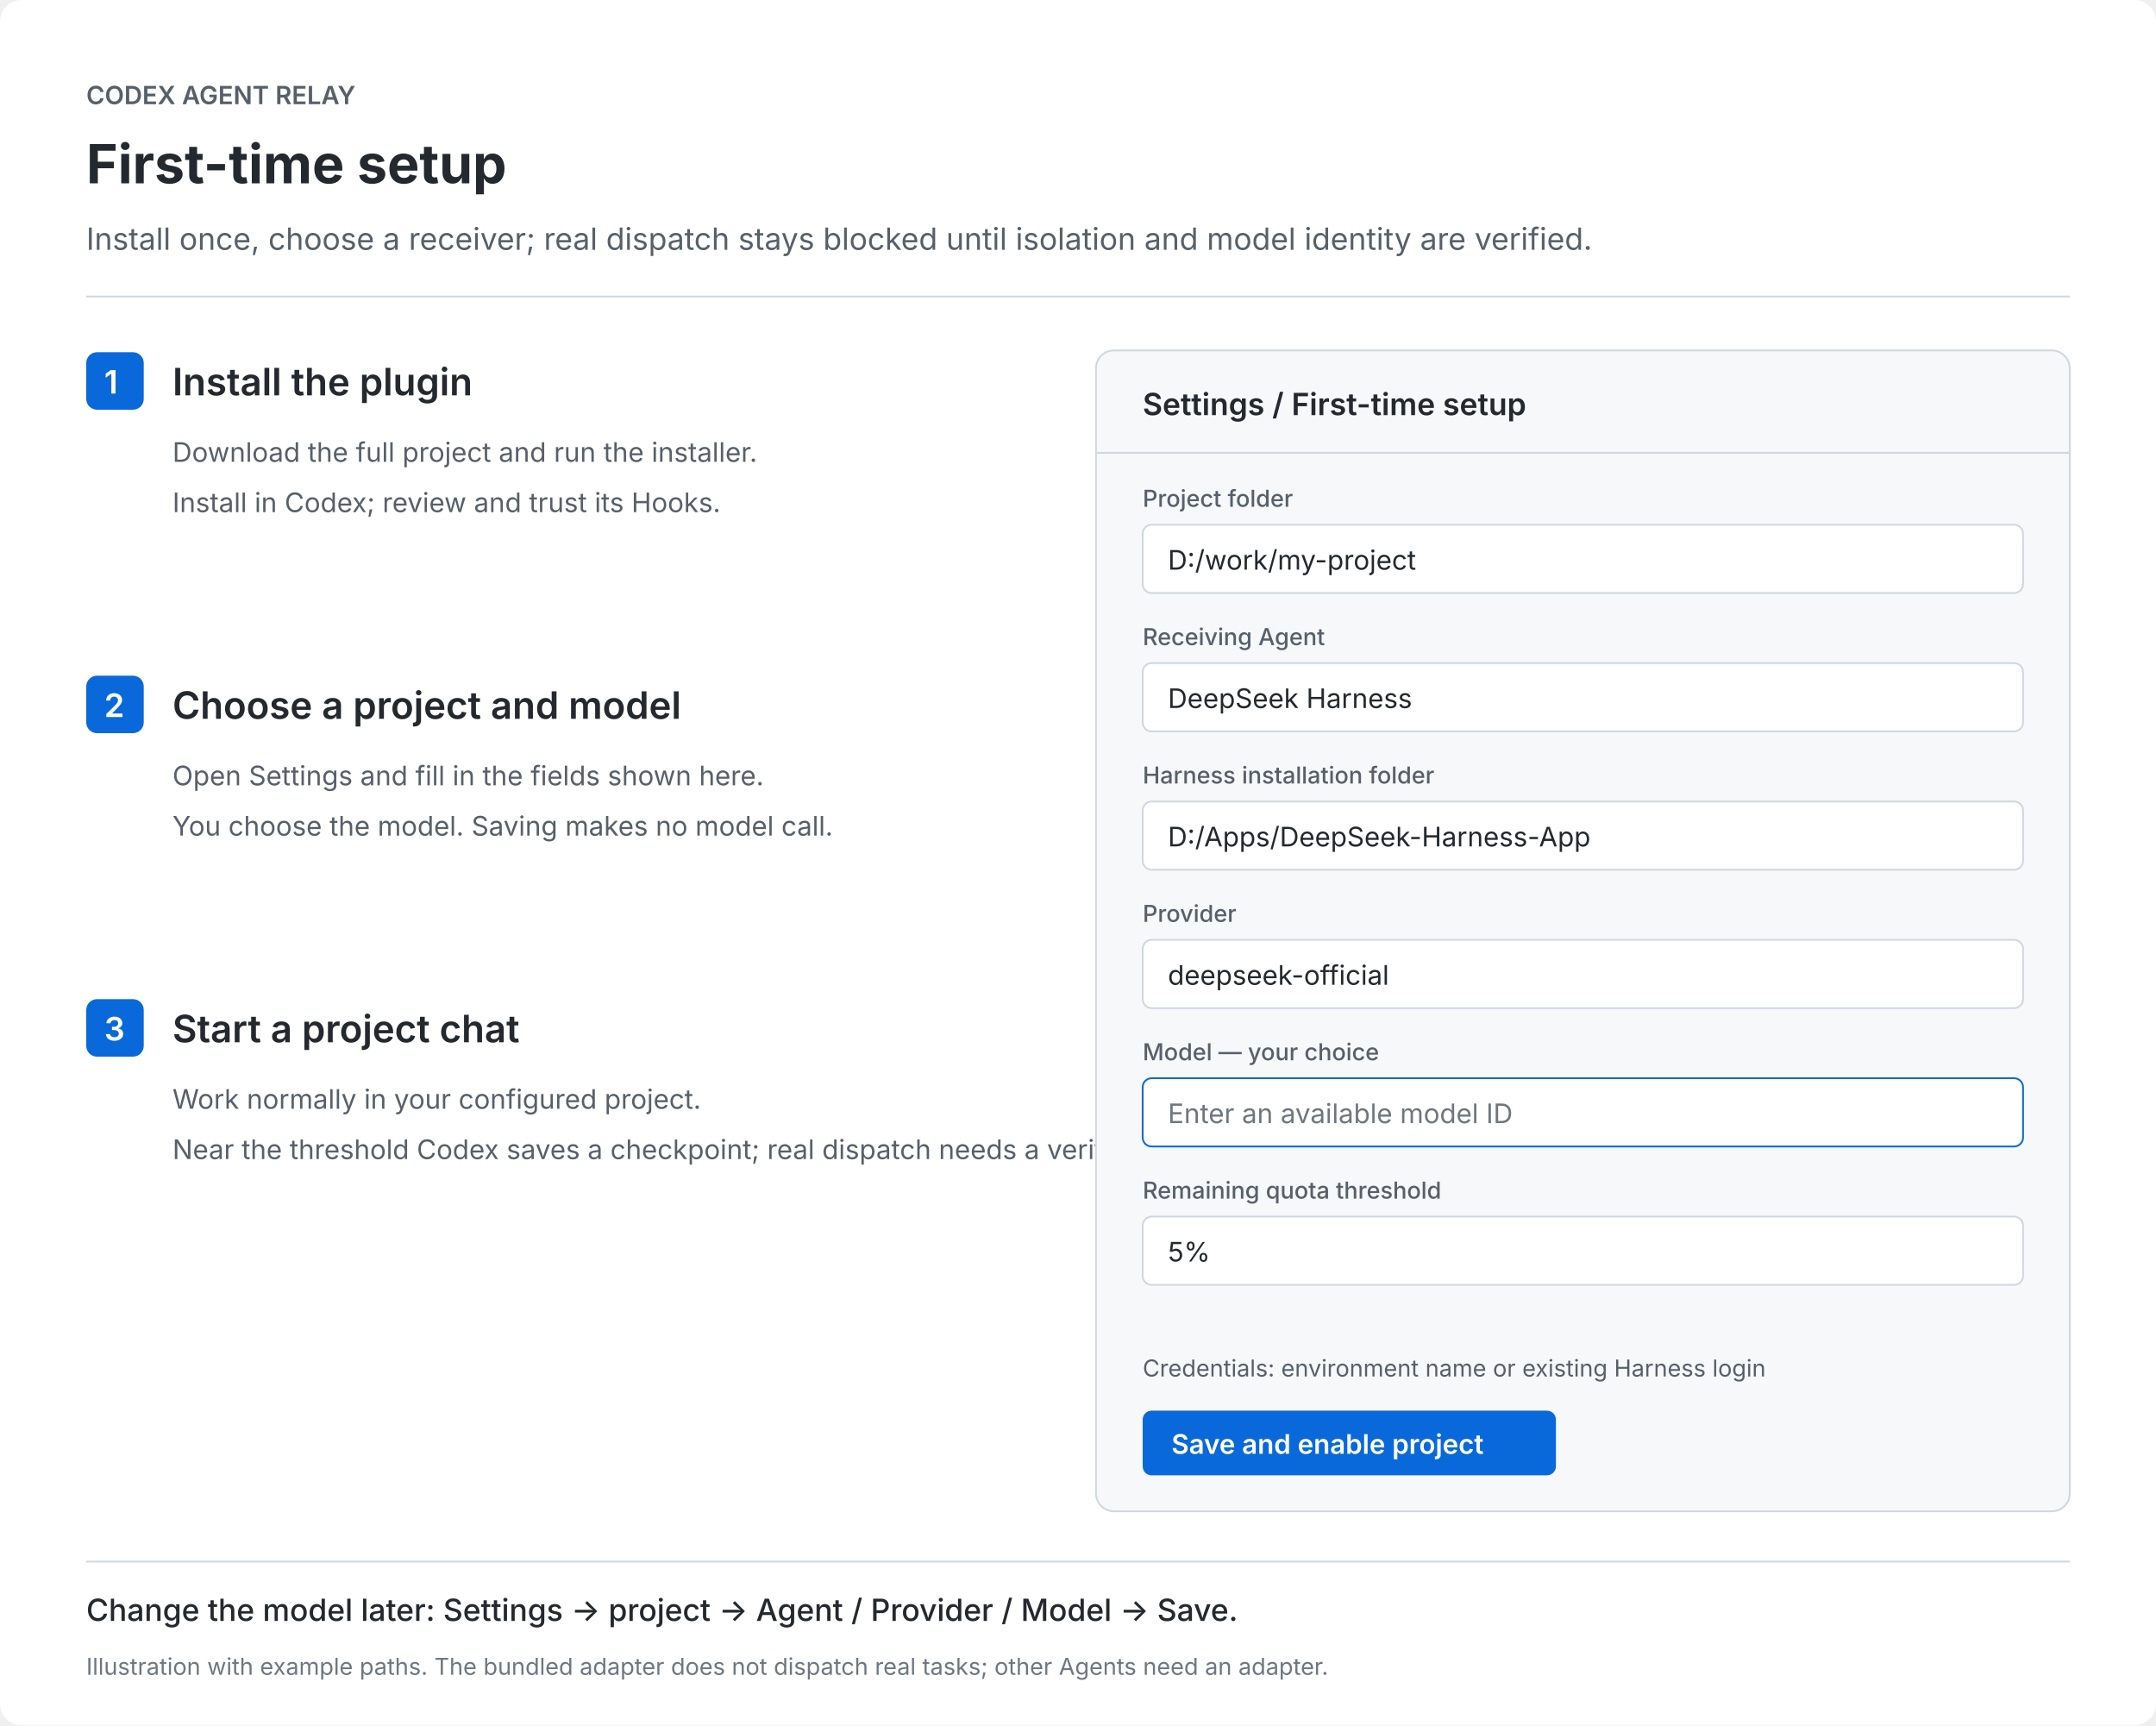
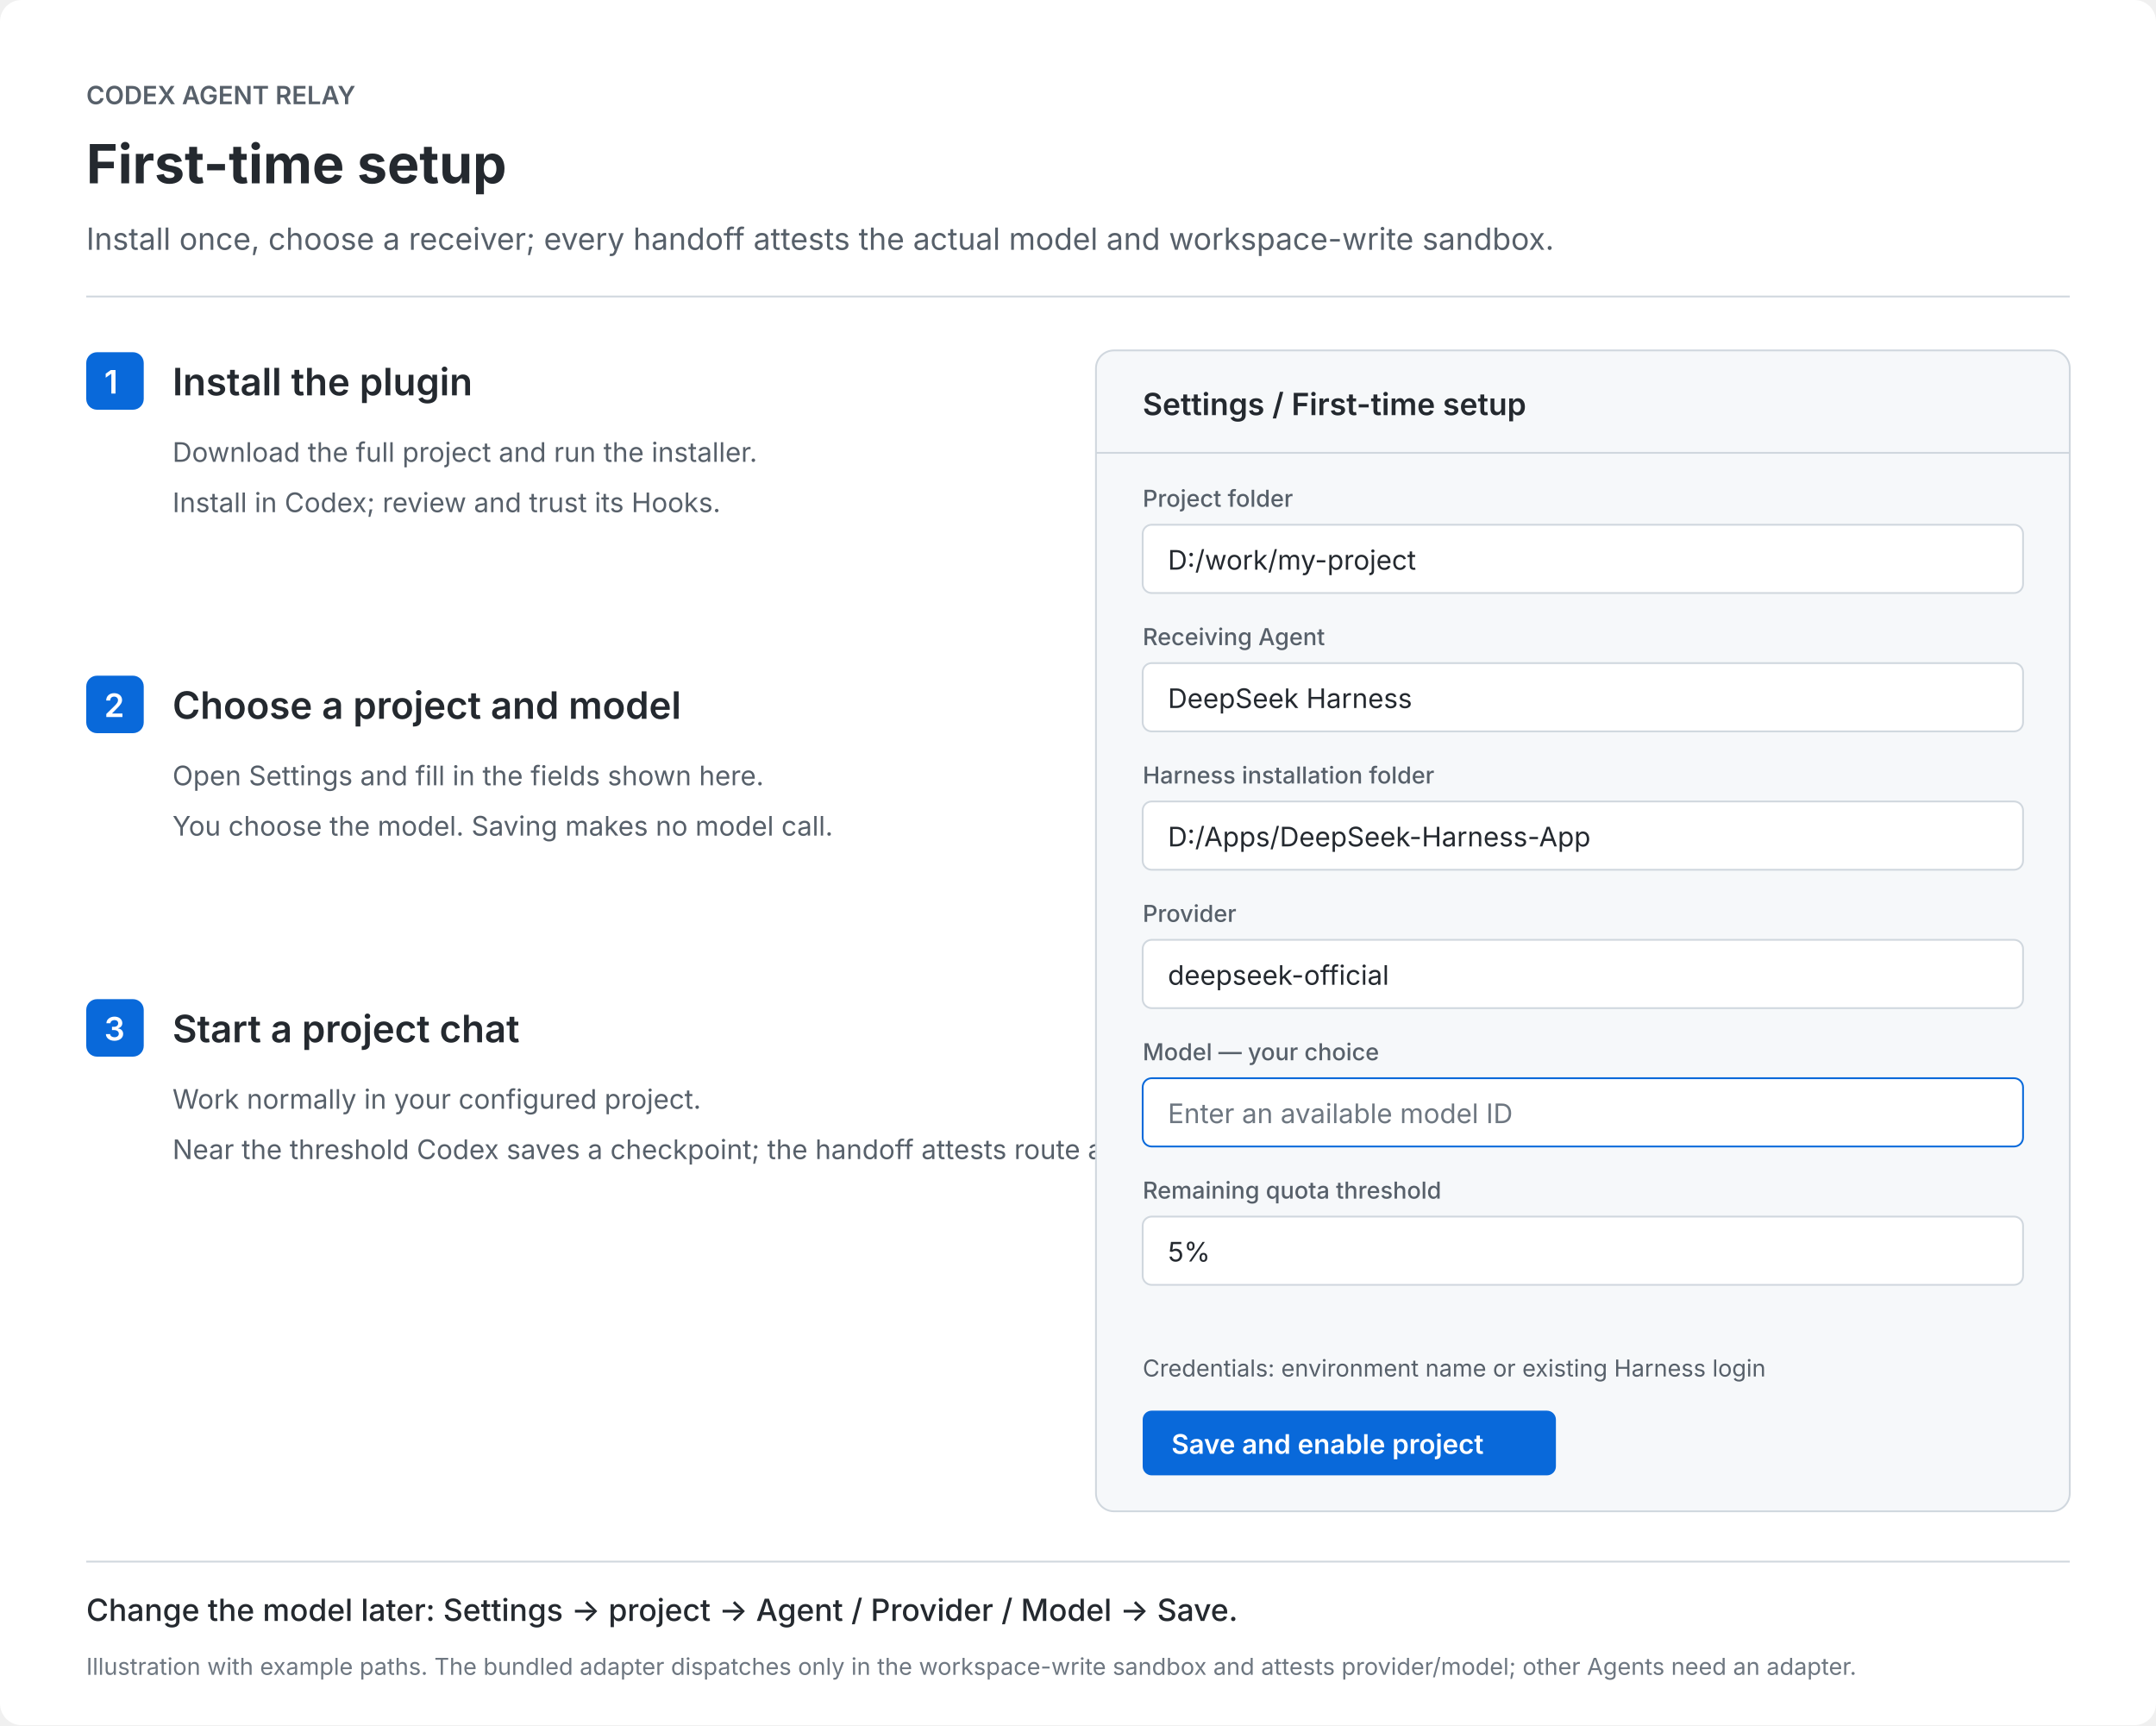
<svg xmlns="http://www.w3.org/2000/svg" width="1200" height="960" viewBox="0 0 1200 960" role="img" aria-labelledby="title desc">
  <rect width="1200" height="960" rx="12" fill="#ffffff" />
  <g font-family="-apple-system,BlinkMacSystemFont,'Segoe UI','Microsoft YaHei',sans-serif">
    <text x="48" y="58" font-size="14" fill="#57606a" font-weight="600">CODEX AGENT RELAY</text>
    <text x="48" y="102" font-size="30" fill="#24292f" font-weight="650">First-time setup</text>
-     <text x="48" y="139" font-size="17" fill="#57606a" font-weight="400">Install once, choose a receiver; real dispatch stays blocked until isolation and model identity are verified.</text>
+     <text x="48" y="139" font-size="17" fill="#57606a" font-weight="400">Install once, choose a receiver; every handoff attests the actual model and workspace-write sandbox.</text>
    <path d="M48 165H1152" stroke="#d0d7de" />
    <rect x="48" y="196" width="32" height="32" rx="6" fill="#0969da" />
    <text x="58" y="219" font-size="18" fill="white" font-weight="600">1</text>
    <text x="96" y="220" font-size="21" fill="#24292f" font-weight="600">Install the plugin</text>
    <text x="96" y="257" font-size="15" fill="#57606a" font-weight="400">Download the full project and run the installer.</text>
    <text x="96" y="285" font-size="15" fill="#57606a" font-weight="400">Install in Codex; review and trust its Hooks.</text>
    <rect x="48" y="376" width="32" height="32" rx="6" fill="#0969da" />
    <text x="58" y="399" font-size="18" fill="white" font-weight="600">2</text>
    <text x="96" y="400" font-size="21" fill="#24292f" font-weight="600">Choose a project and model</text>
    <text x="96" y="437" font-size="15" fill="#57606a" font-weight="400">Open Settings and fill in the fields shown here.</text>
    <text x="96" y="465" font-size="15" fill="#57606a" font-weight="400">You choose the model. Saving makes no model call.</text>
    <rect x="48" y="556" width="32" height="32" rx="6" fill="#0969da" />
    <text x="58" y="579" font-size="18" fill="white" font-weight="600">3</text>
    <text x="96" y="580" font-size="21" fill="#24292f" font-weight="600">Start a project chat</text>
    <text x="96" y="617" font-size="15" fill="#57606a" font-weight="400">Work normally in your configured project.</text>
-     <text x="96" y="645" font-size="15" fill="#57606a" font-weight="400">Near the threshold Codex saves a checkpoint; real dispatch needs a verified adapter.</text>
+     <text x="96" y="645" font-size="15" fill="#57606a" font-weight="400">Near the threshold Codex saves a checkpoint; the handoff attests route and sandbox.</text>
    <rect x="610" y="195" width="542" height="646" rx="10" fill="#f6f8fa" stroke="#d0d7de" />
    <text x="636" y="231" font-size="17" fill="#24292f" font-weight="600">Settings / First-time setup</text>
    <path d="M610 252H1152" stroke="#d0d7de" />
    <text x="636" y="282" font-size="13" fill="#57606a" font-weight="500">Project folder</text>
    <rect x="636" y="292" width="490" height="38" rx="5" fill="white" stroke="#d0d7de" />
    <text x="650" y="317" font-size="15" fill="#24292f" font-weight="400">D:/work/my-project</text>
    <text x="636" y="359" font-size="13" fill="#57606a" font-weight="500">Receiving Agent</text>
    <rect x="636" y="369" width="490" height="38" rx="5" fill="white" stroke="#d0d7de" />
    <text x="650" y="394" font-size="15" fill="#24292f" font-weight="400">DeepSeek Harness</text>
    <text x="636" y="436" font-size="13" fill="#57606a" font-weight="500">Harness installation folder</text>
    <rect x="636" y="446" width="490" height="38" rx="5" fill="white" stroke="#d0d7de" />
    <text x="650" y="471" font-size="15" fill="#24292f" font-weight="400">D:/Apps/DeepSeek-Harness-App</text>
    <text x="636" y="513" font-size="13" fill="#57606a" font-weight="500">Provider</text>
    <rect x="636" y="523" width="490" height="38" rx="5" fill="white" stroke="#d0d7de" />
    <text x="650" y="548" font-size="15" fill="#24292f" font-weight="400">deepseek-official</text>
    <text x="636" y="590" font-size="13" fill="#57606a" font-weight="500">Model — your choice</text>
    <rect x="636" y="600" width="490" height="38" rx="5" fill="white" stroke="#0969da" />
    <text x="650" y="625" font-size="15" fill="#6e7781" font-weight="400">Enter an available model ID</text>
    <text x="636" y="667" font-size="13" fill="#57606a" font-weight="500">Remaining quota threshold</text>
    <rect x="636" y="677" width="490" height="38" rx="5" fill="white" stroke="#d0d7de" />
    <text x="650" y="702" font-size="15" fill="#24292f" font-weight="400">5%</text>
    <text x="636" y="766" font-size="13" fill="#57606a" font-weight="400">Credentials: environment name or existing Harness login</text>
    <rect x="636" y="785" width="230" height="36" rx="5" fill="#0969da" />
    <text x="652" y="809" font-size="15" fill="#fff" font-weight="600">Save and enable project</text>
    <path d="M48 869H1152" stroke="#d0d7de" />
    <text x="48" y="902" font-size="17" fill="#24292f" font-weight="500">Change the model later: Settings → project → Agent / Provider / Model → Save.</text>
-     <text x="48" y="932" font-size="13" fill="#6e7781" font-weight="400">Illustration with example paths. The bundled adapter does not dispatch real tasks; other Agents need an adapter.</text>
+     <text x="48" y="932" font-size="13" fill="#6e7781" font-weight="400">Illustration with example paths. The bundled adapter dispatches only in the workspace-write sandbox and attests provider/model; other Agents need an adapter.</text>
  </g>
</svg>
